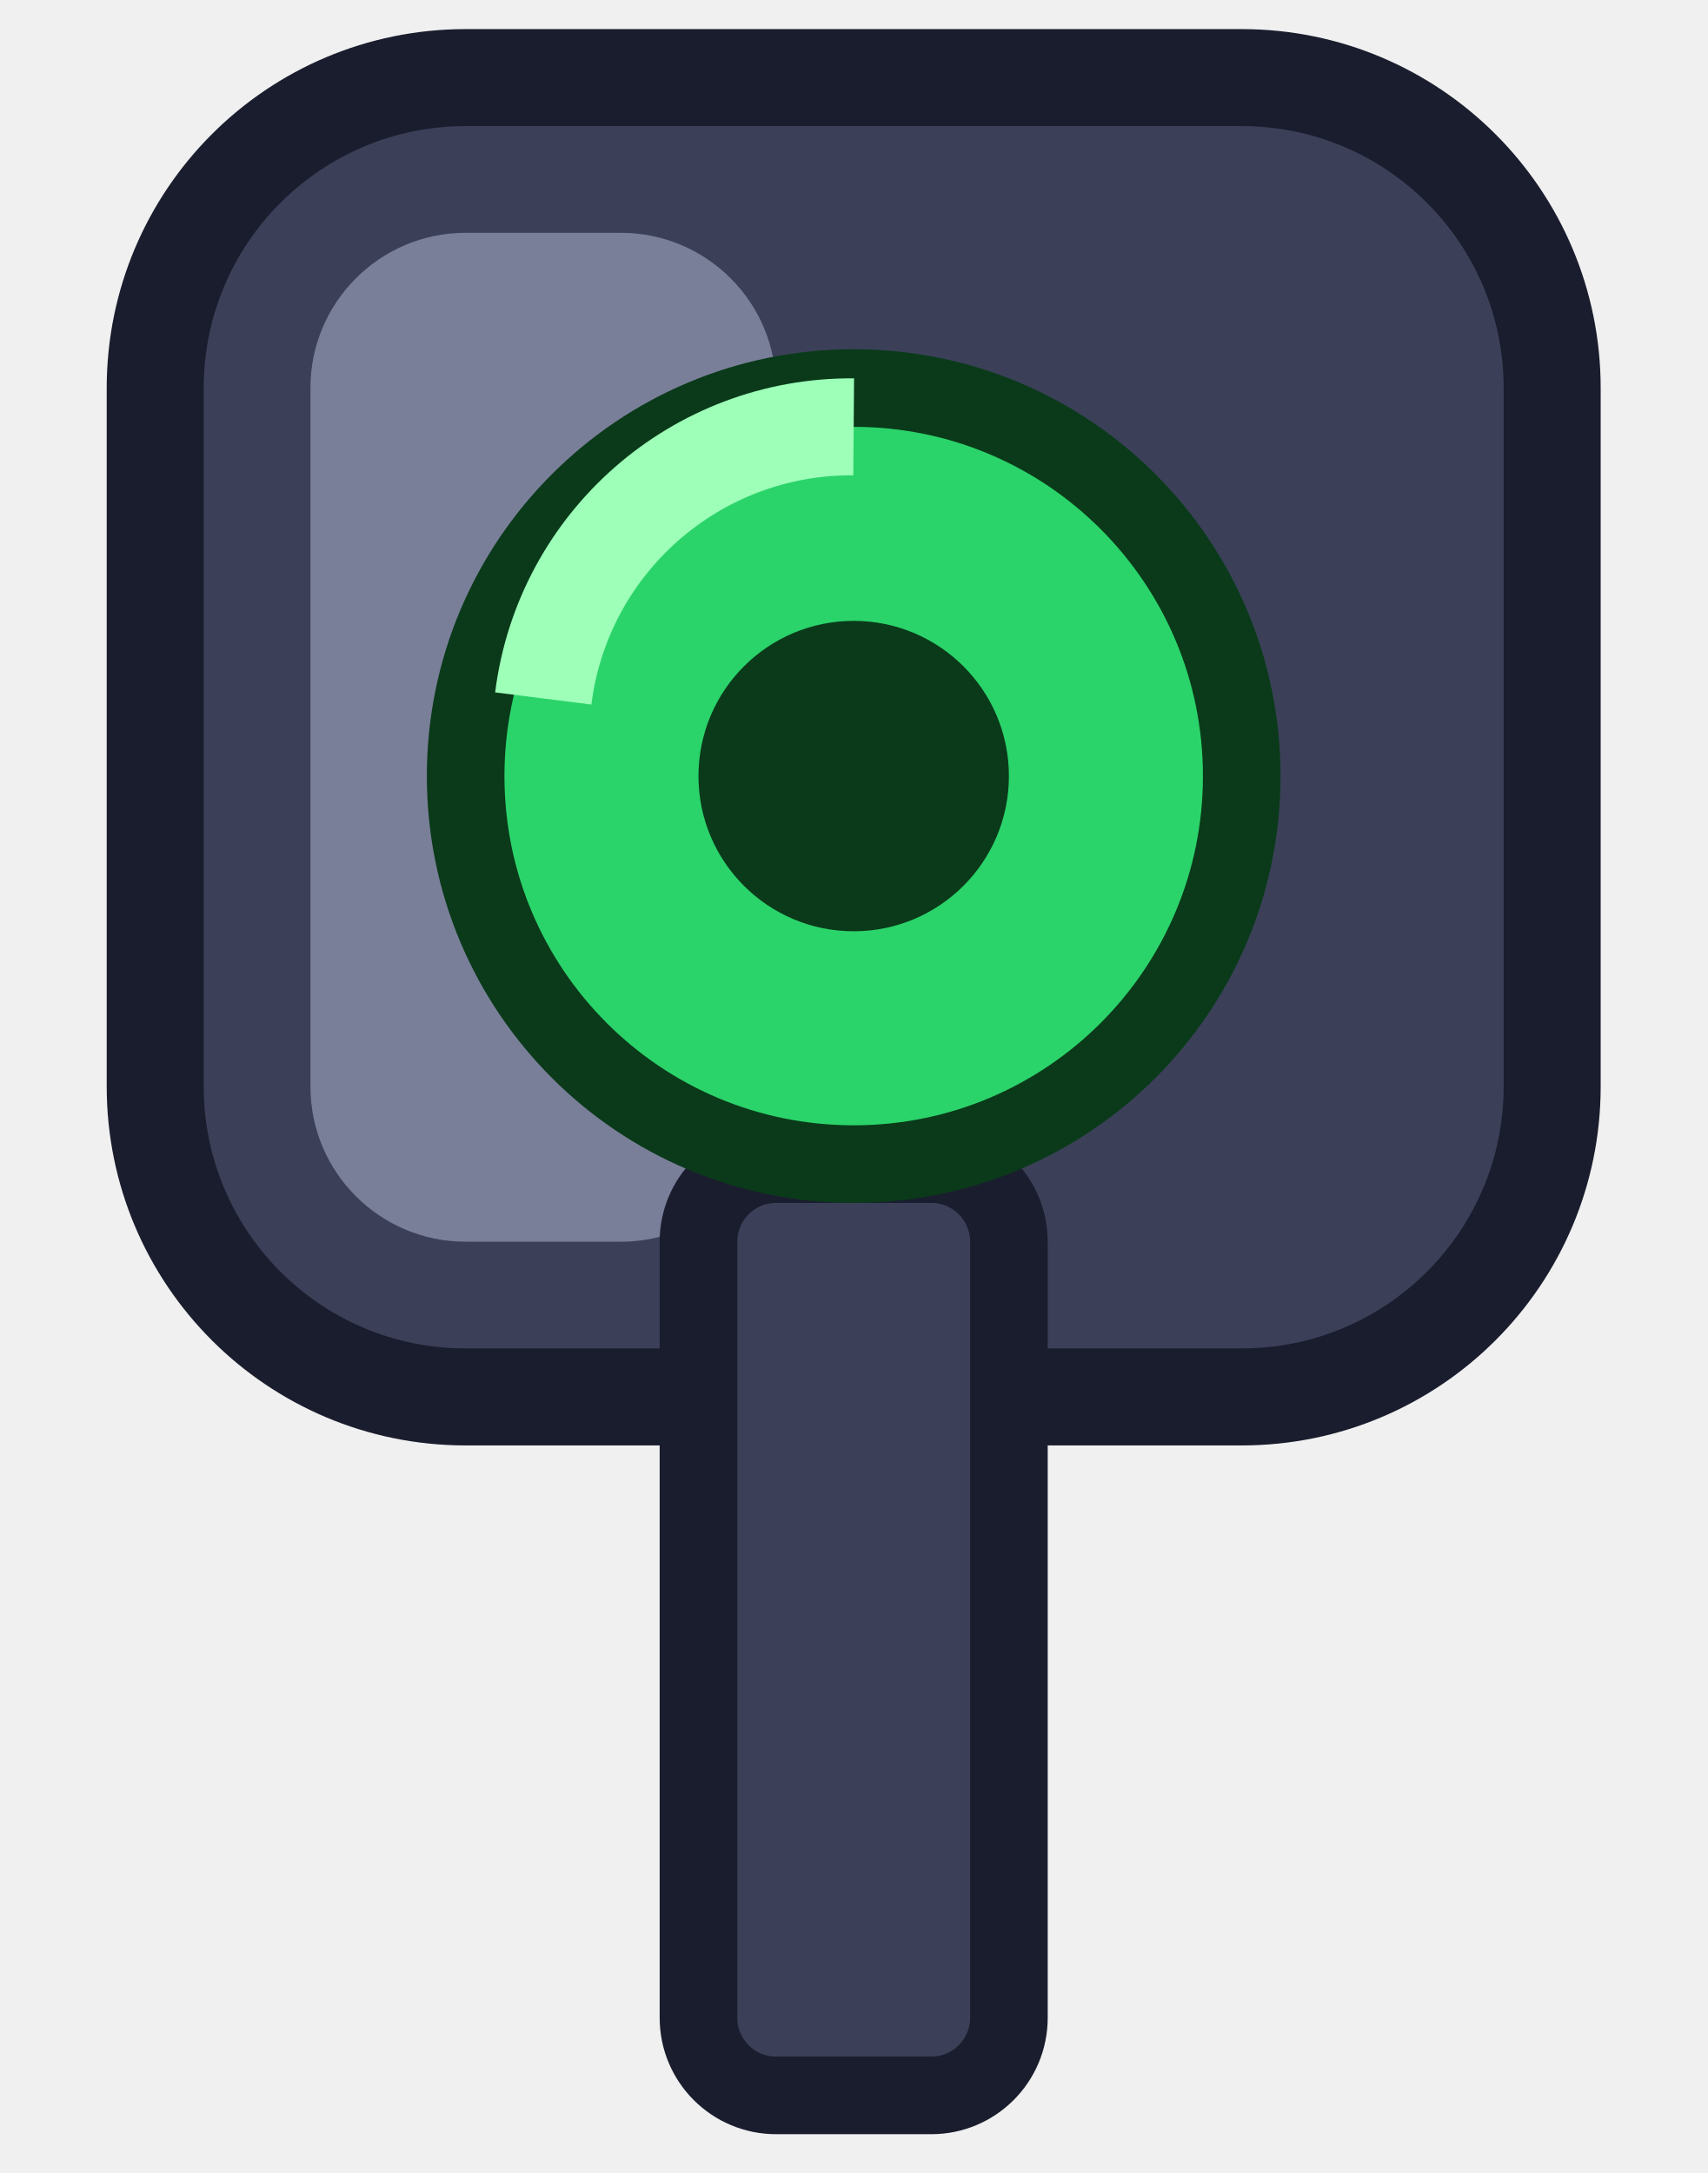
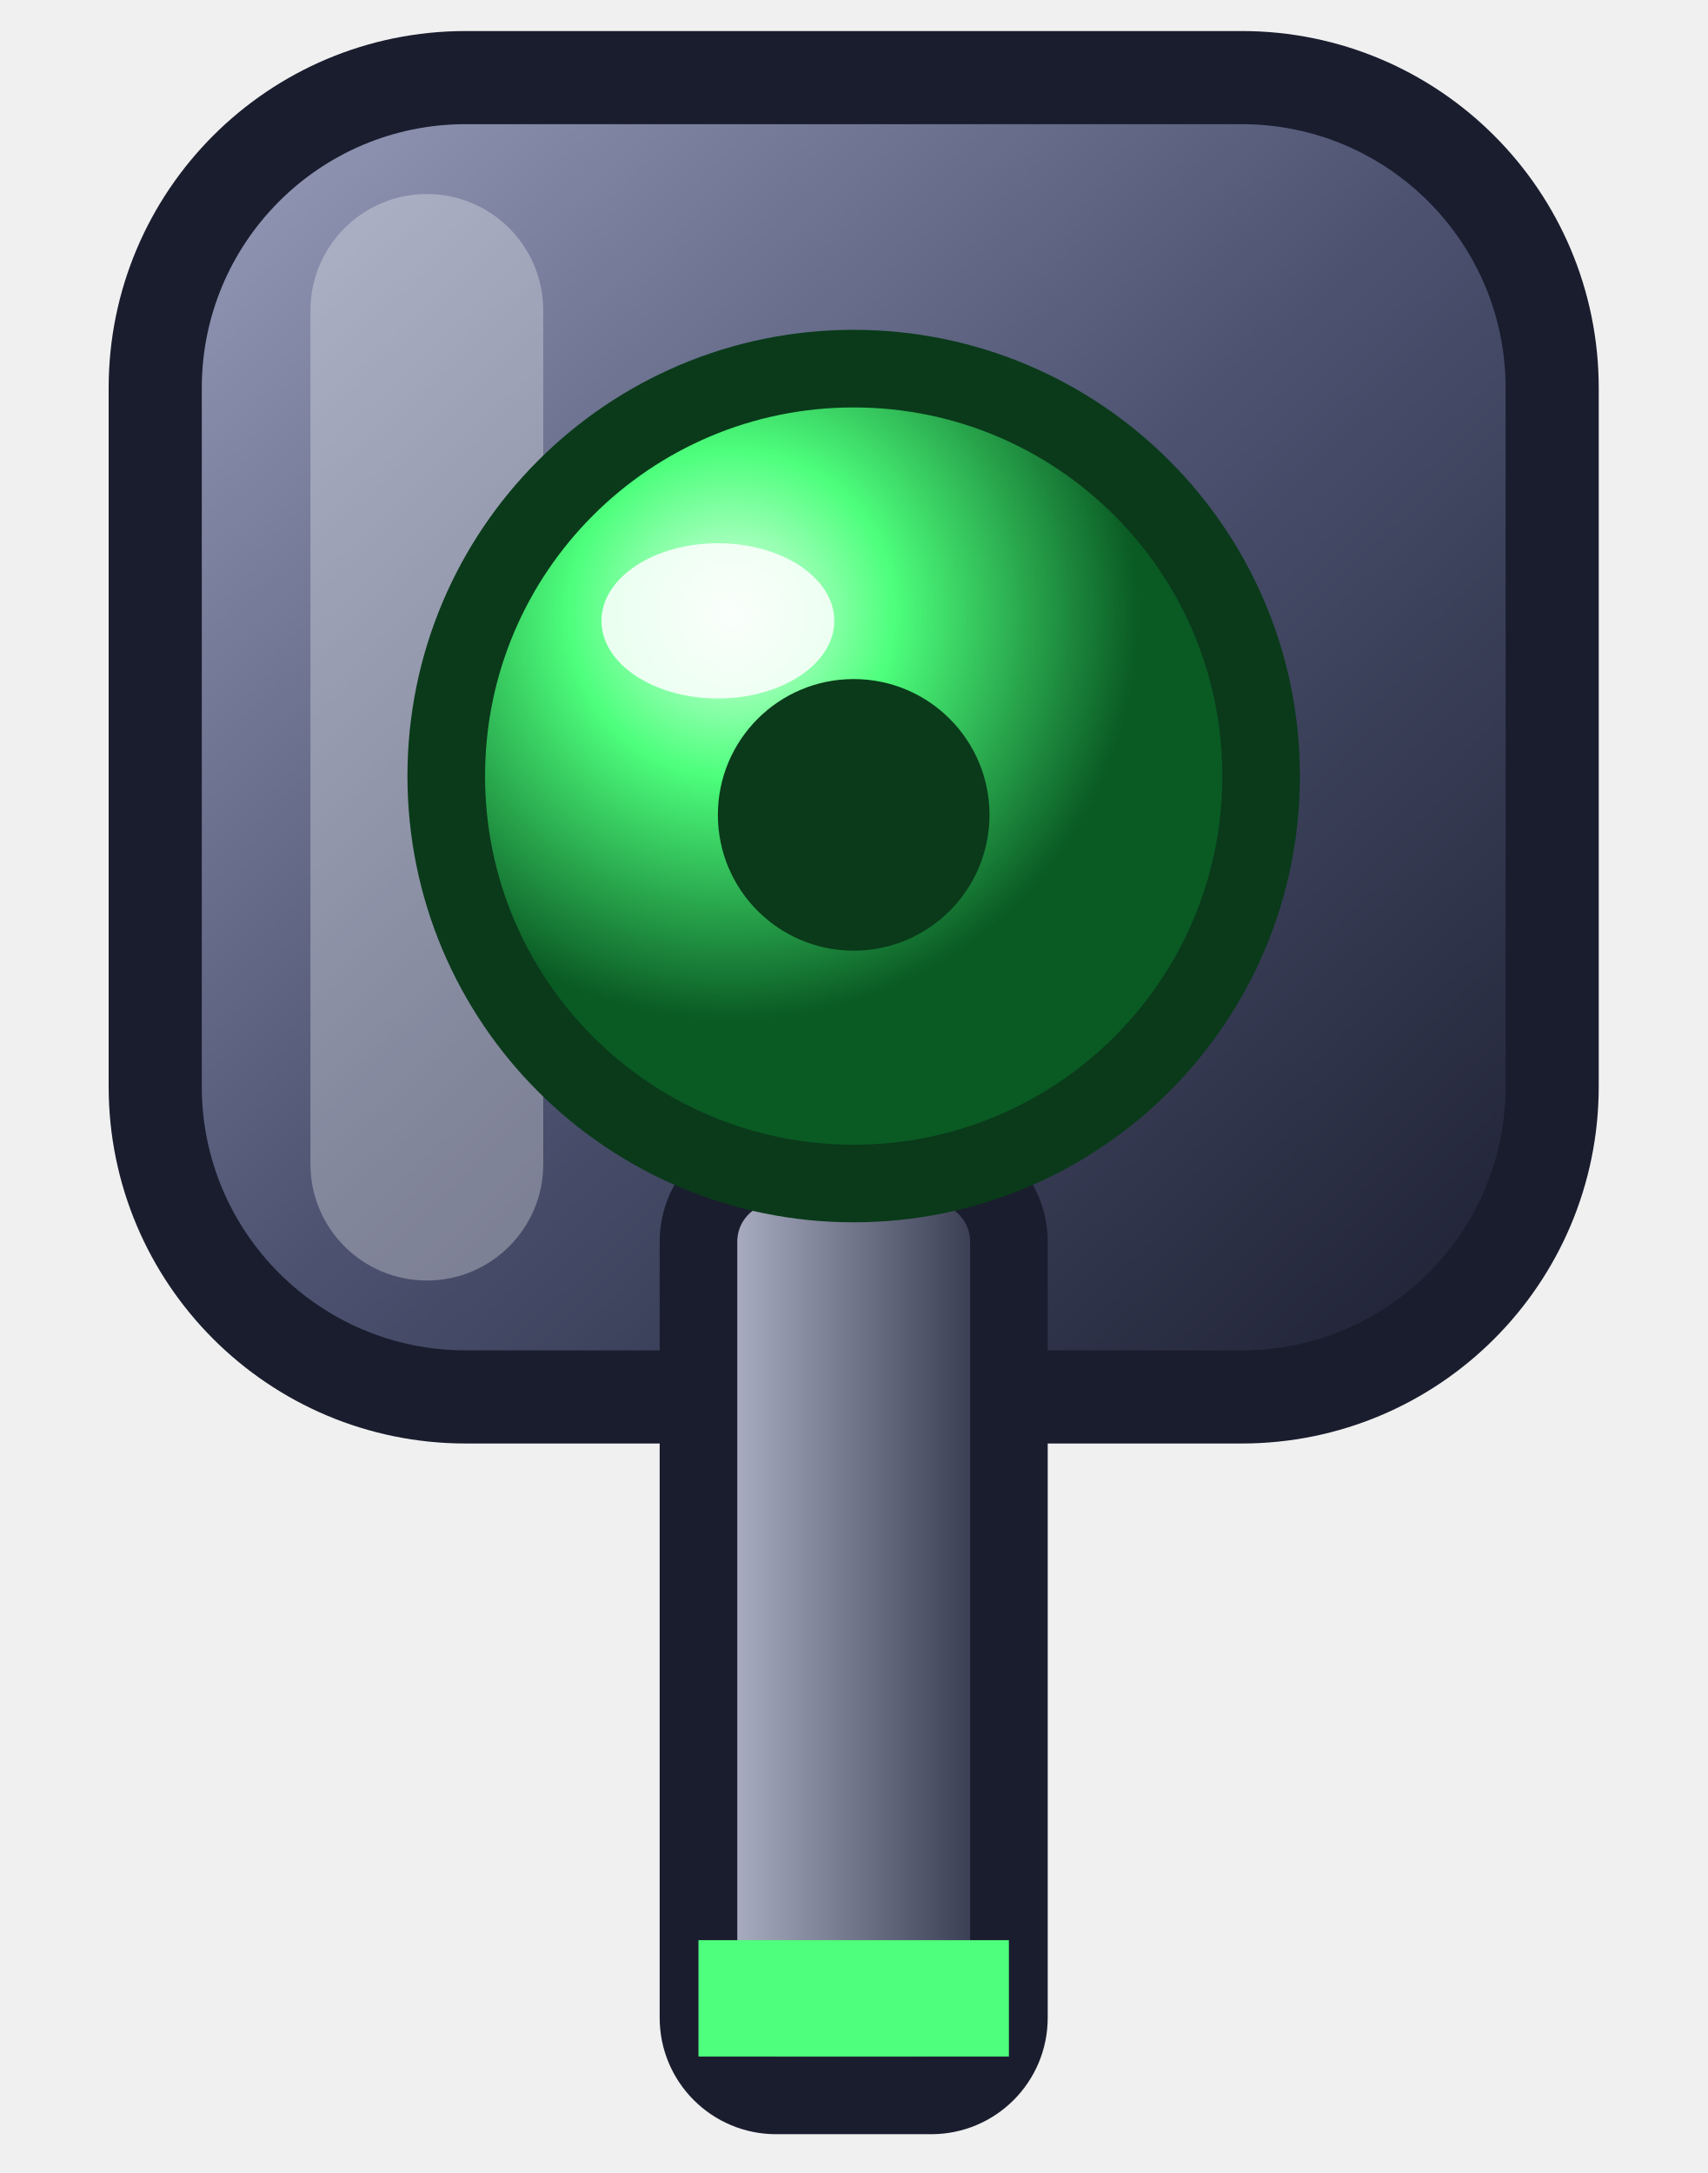
<svg xmlns="http://www.w3.org/2000/svg" viewBox="0 0 44 56">
-   <rect x="4" y="2" width="36" height="34" rx="8" fill="#3b4058" stroke="#1a1d2e" stroke-width="2.5" />
-   <rect x="8" y="6" width="12" height="26" rx="4" fill="#7a7f99" />
-   <rect x="18" y="30" width="8" height="24" rx="2" fill="#3b4058" stroke="#1a1d2e" stroke-width="2" />
-   <circle cx="22" cy="20" r="10" fill="#2bd46a" stroke="#0a3a1a" stroke-width="2" />
-   <path d="M14 18 A8 8 0 0 1 22 11" stroke="#9dffb8" stroke-width="2.5" fill="none" />
-   <circle cx="22" cy="20" r="4" fill="#0a3a1a" />
+   <defs>
+     <linearGradient id="ct-base" x1="0" y1="0" x2="1" y2="1">
+       <stop offset="0" stop-color="#9aa0bd" />
+       <stop offset="0.5" stop-color="#4c5270" />
+       <stop offset="1" stop-color="#1a1d2e" />
+     </linearGradient>
+     <radialGradient id="ct-dome" cx="0.35" cy="0.3">
+       <stop offset="0" stop-color="#e0ffe8" />
+       <stop offset="0.4" stop-color="#4dff7c" />
+       <stop offset="1" stop-color="#0a5a24" />
+     </radialGradient>
+     <linearGradient id="ct-barrel" x1="0" x2="1">
+       <stop offset="0" stop-color="#b8bdd0" />
+       <stop offset="1" stop-color="#2a2e44" />
+     </linearGradient>
+   </defs>
+   <rect x="4" y="2" width="36" height="34" rx="8" fill="url(#ct-base)" stroke="#1a1d2e" stroke-width="2.4" />
+   <rect x="8" y="5" width="6" height="28" rx="3" fill="#ffffff" opacity="0.3" />
+   <rect x="18" y="30" width="8" height="24" rx="2" fill="url(#ct-barrel)" stroke="#1a1d2e" stroke-width="2" />
+   <rect x="18" y="50" width="8" height="3" fill="#4dff7c" />
+   <circle cx="22" cy="20" r="10.5" fill="url(#ct-dome)" stroke="#0a3a1a" stroke-width="2" />
+   <ellipse cx="18.5" cy="16" rx="3" ry="2" fill="#ffffff" opacity="0.85" />
+   <circle cx="22" cy="21" r="3.5" fill="#0a3a1a" />
</svg>
